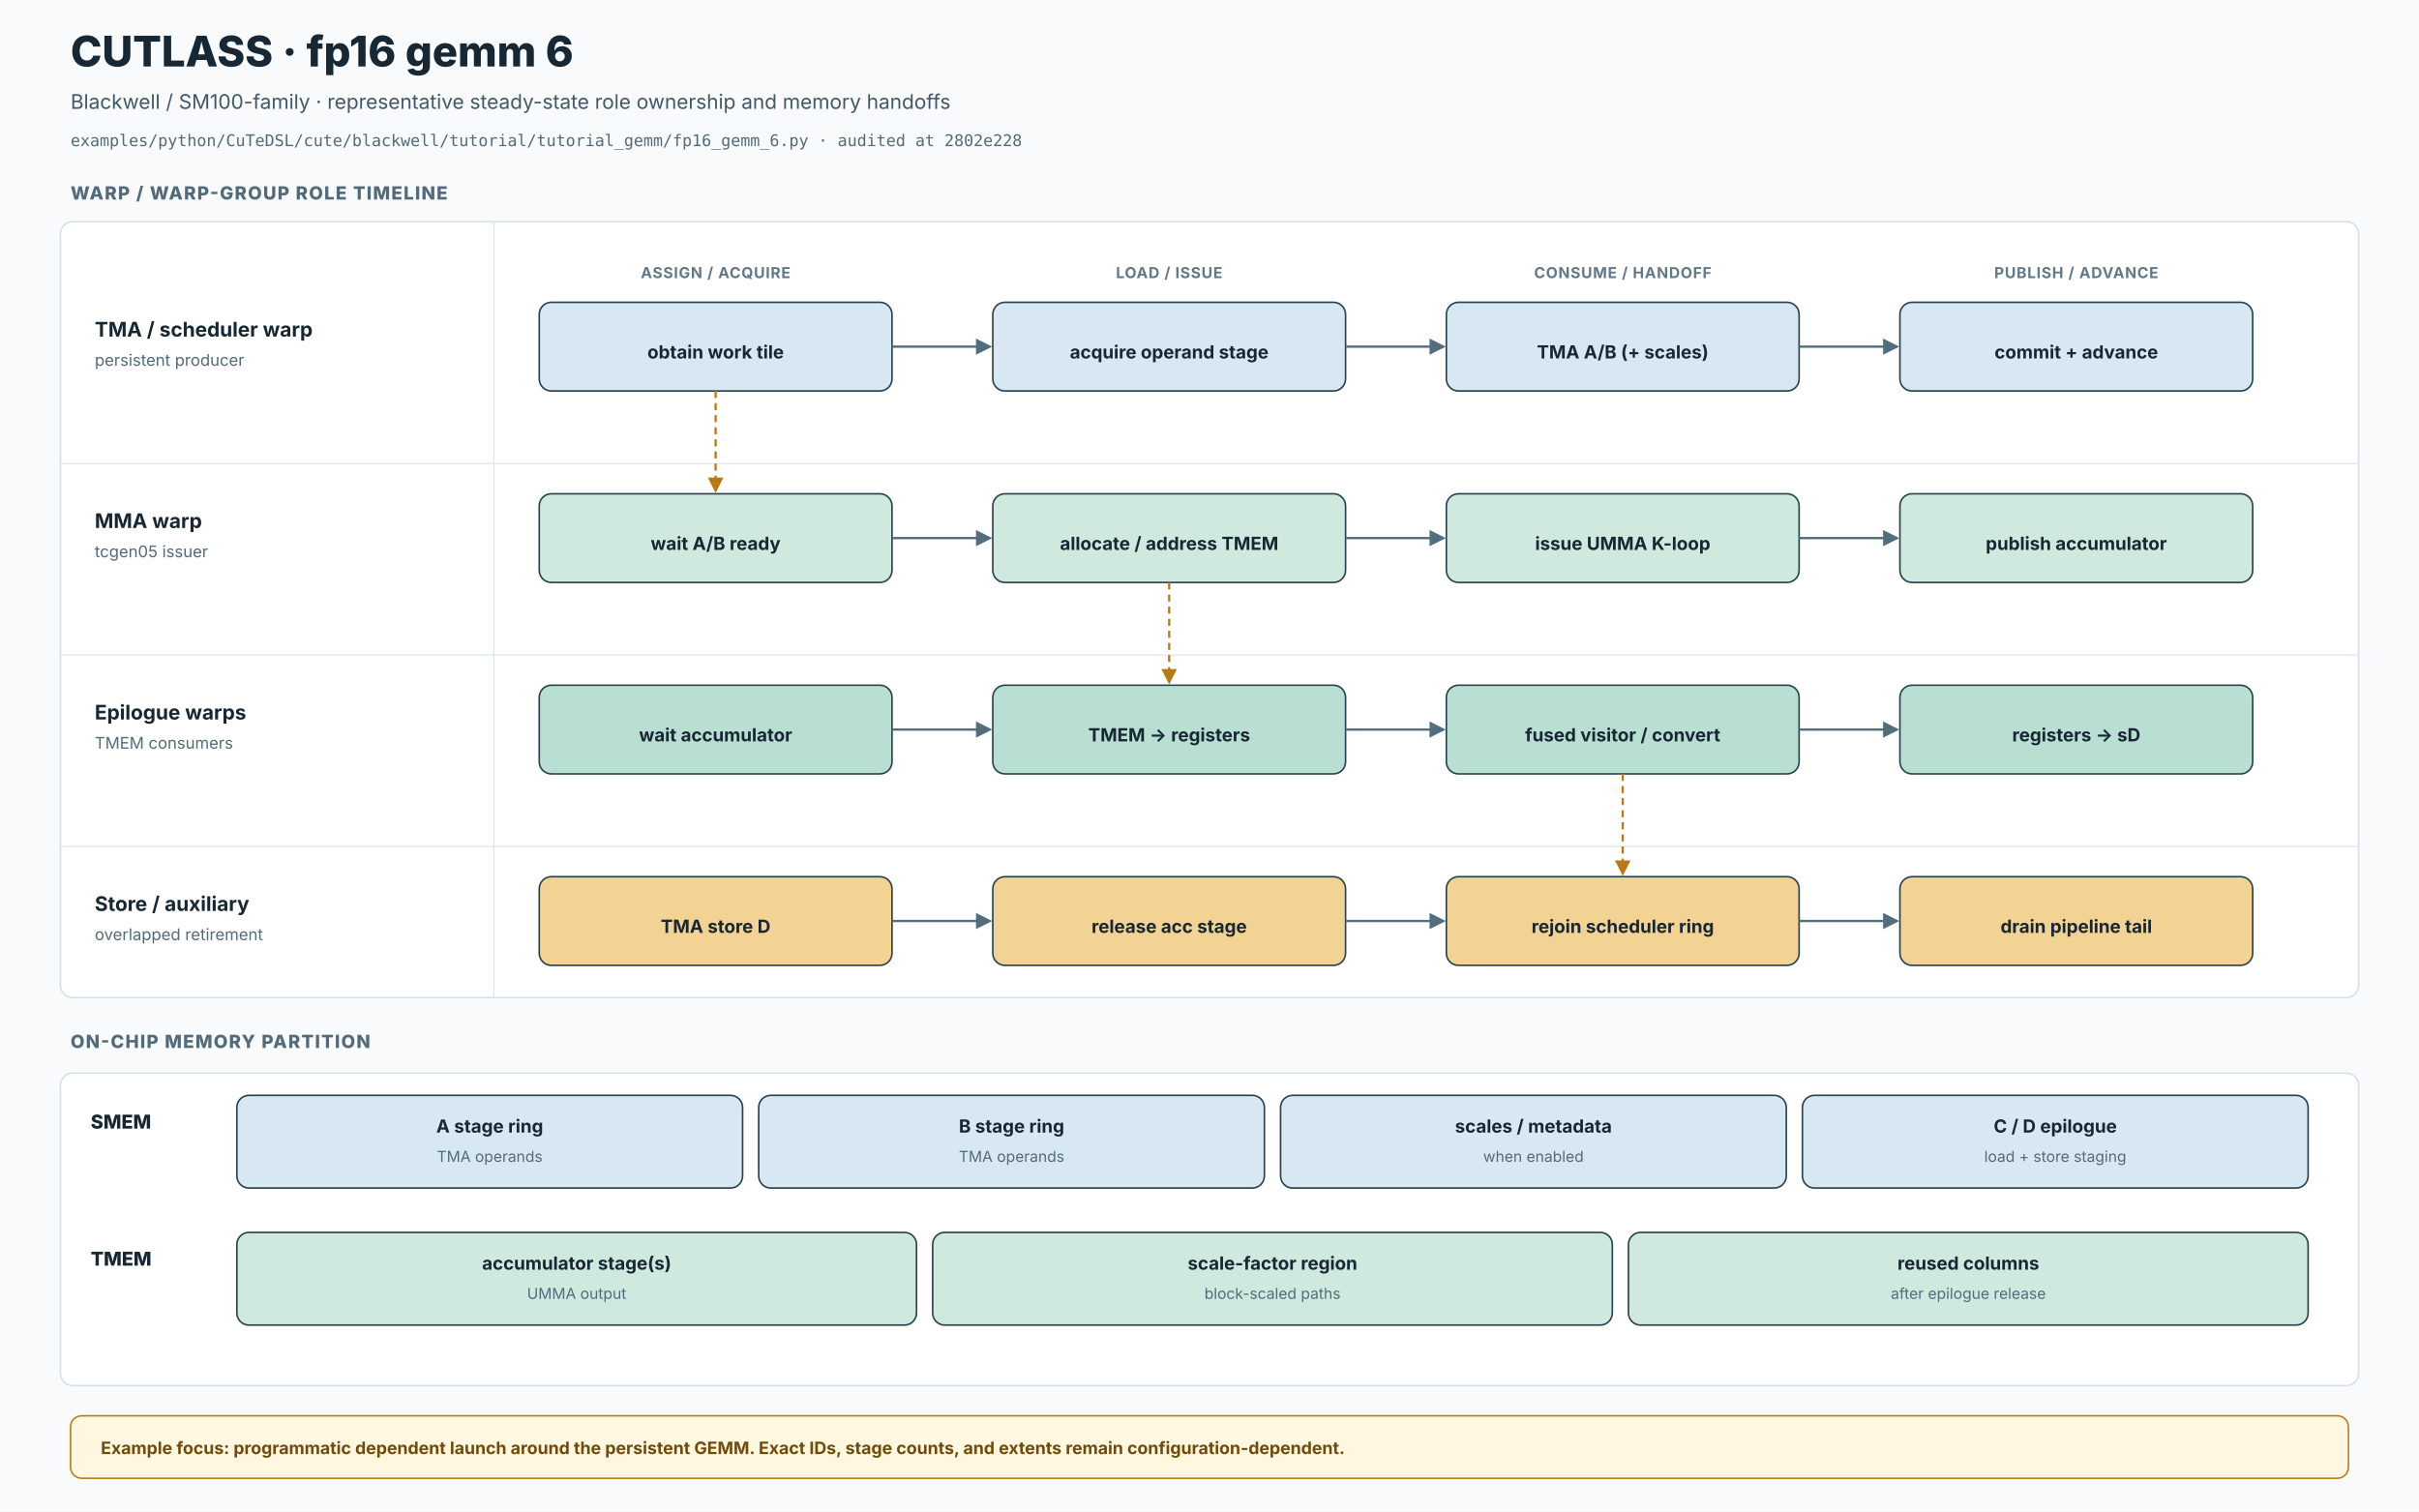
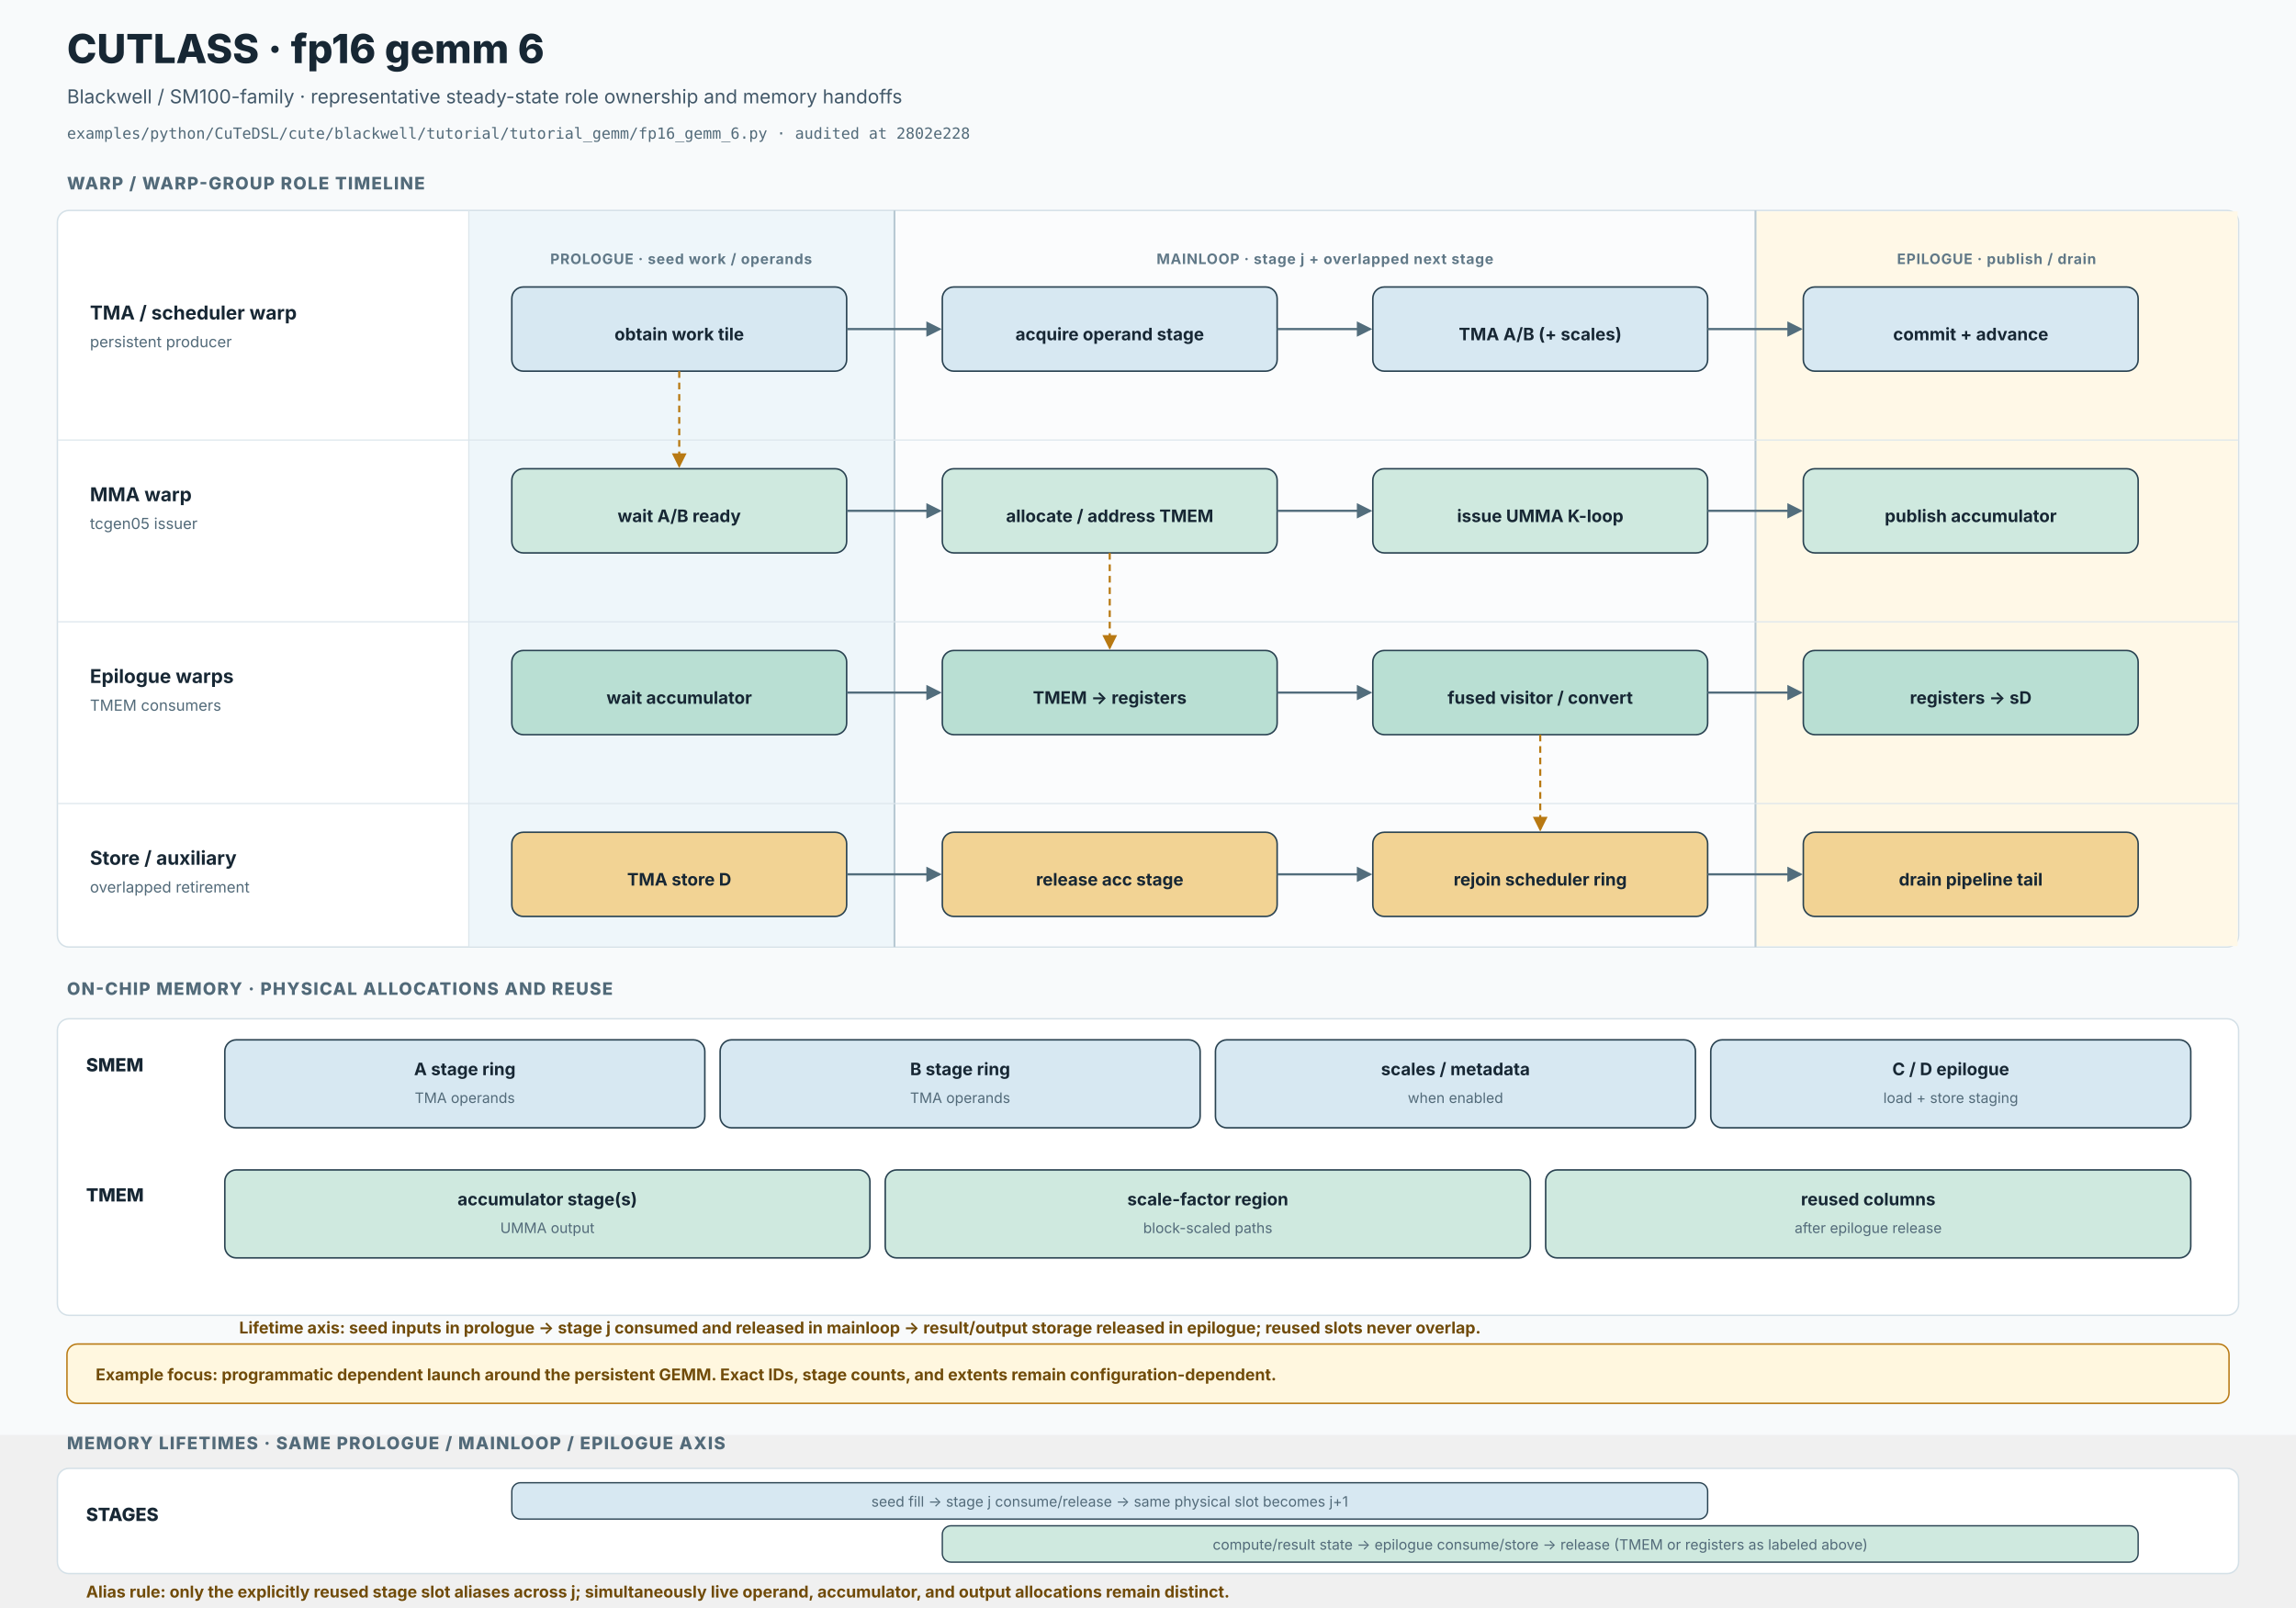
- <svg xmlns="http://www.w3.org/2000/svg" data-authoring="llm-direct" data-authoring-profile="direct-role-memory" data-topic-id="cutlass-warp-specialization" data-graph-id="python-cute-blackwell-tutorial-tutorial-gemm-fp16-gemm-6" data-source-id="cutlass" width="2400" height="1500" viewBox="0 0 2400 1500" role="img" aria-labelledby="title desc">
+ <svg xmlns="http://www.w3.org/2000/svg" data-authoring="llm-direct" data-authoring-profile="direct-role-memory" data-topic-id="cutlass-warp-specialization" data-graph-id="python-cute-blackwell-tutorial-tutorial-gemm-fp16-gemm-6" data-source-id="cutlass" width="2400" height="1680" viewBox="0 0 2400 1680" role="img" aria-labelledby="title desc">
  <defs>
    <style>
      text { font-family: Inter, ui-sans-serif, system-ui, -apple-system, BlinkMacSystemFont, "Segoe UI", sans-serif; fill: #172734; }
      .title { font-size: 42px; font-weight: 780; } .subtitle { font-size: 20px; fill: #425869; }
      .source { font-family: ui-monospace, SFMono-Regular, Menlo, Consolas, monospace; font-size: 16px; fill: #526a79; }
      .panel { font-size: 18px; font-weight: 790; fill: #526a79; letter-spacing: 1.2px; }
      .phase { font-size: 15px; font-weight: 720; text-anchor: middle; fill: #607887; letter-spacing: .7px; }
      .role { font-size: 20px; font-weight: 750; } .role-note { font-size: 16px; fill: #526a79; }
      .box { font-size: 18px; font-weight: 700; text-anchor: middle; dominant-baseline: middle; }
      .node, .mem { stroke: #294251; stroke-width: 1.6; } .grid { stroke: #dce6ec; stroke-width: 1.2; }
      .arrow { fill: none; stroke: #526d7c; stroke-width: 2.3; marker-end: url(#arrow); }
      .handoff { fill: none; stroke: #b87912; stroke-width: 2.2; stroke-dasharray: 7 5; marker-end: url(#gold); }
      .memory-label { font-size: 19px; font-weight: 770; } .mem-name { font-size: 18px; font-weight: 740; text-anchor: middle; }
      .mem-note { font-size: 15px; fill: #526a79; text-anchor: middle; } .note { font-size: 17px; font-weight: 650; fill: #704b09; }
    </style>
    <marker id="arrow" viewBox="0 0 10 10" refX="8.5" refY="5" markerWidth="7" markerHeight="7" orient="auto">
      <path d="M0 0L10 5L0 10Z" fill="#526d7c" />
    </marker>
    <marker id="gold" viewBox="0 0 10 10" refX="8.5" refY="5" markerWidth="7" markerHeight="7" orient="auto">
      <path d="M0 0L10 5L0 10Z" fill="#b87912" />
    </marker>
  </defs>
  <rect width="2400" height="1500" fill="#f8fafb" />
  <text class="title" x="70" y="66">CUTLASS · fp16 gemm 6</text>
  <text class="subtitle" x="70" y="108">Blackwell / SM100-family · representative steady-state role ownership and memory handoffs</text>
  <text class="source" x="70" y="145">examples/python/CuTeDSL/cute/blackwell/tutorial/tutorial_gemm/fp16_gemm_6.py · audited at 2802e228</text>
  <text class="panel" x="70" y="198">WARP / WARP-GROUP ROLE TIMELINE</text>
  <rect x="60" y="220" width="2280" height="770" rx="12" fill="#fff" stroke="#d4e0e7" stroke-width="1.5" />
+   <rect class="phase-band" data-phase-id="prologue" x="490" y="221" width="445" height="768" fill="#eef6fa" />
+   <rect class="phase-band" data-phase-id="mainloop" x="935" y="221" width="900" height="768" fill="#fbfcfd" />
+   <rect class="phase-band" data-phase-id="epilogue" x="1835" y="221" width="504" height="768" fill="#fff8e7" />
+   <line x1="935" y1="220" x2="935" y2="990" stroke="#b8c9d3" stroke-width="2" />
+   <line x1="1835" y1="220" x2="1835" y2="990" stroke="#b8c9d3" stroke-width="2" />
  <line class="grid" x1="490" y1="220" x2="490" y2="990" />
  <line class="grid" x1="60" y1="460" x2="2340" y2="460" />
  <line class="grid" x1="60" y1="650" x2="2340" y2="650" />
  <line class="grid" x1="60" y1="840" x2="2340" y2="840" />
-   <text class="phase" x="710" y="276">ASSIGN / ACQUIRE</text>
-   <text class="phase" x="1160" y="276">LOAD / ISSUE</text>
-   <text class="phase" x="1610" y="276">CONSUME / HANDOFF</text>
-   <text class="phase" x="2060" y="276">PUBLISH / ADVANCE</text>
+   <text class="phase" data-phase-id="prologue" x="712" y="276">PROLOGUE · seed work / operands</text>
+   <text class="phase" data-phase-id="mainloop" x="1385" y="276">MAINLOOP · stage j + overlapped next stage</text>
+   <text class="phase" data-phase-id="epilogue" x="2087" y="276">EPILOGUE · publish / drain</text>
  <text class="role" x="94" y="334">TMA / scheduler warp</text>
  <text class="role-note" x="94" y="363">persistent producer</text>
  <rect class="node" x="535" y="300" width="350" height="88" rx="12" fill="#d7e8f2" />
  <text class="box" x="710" y="349">obtain work tile</text>
  <rect class="node" x="985" y="300" width="350" height="88" rx="12" fill="#d7e8f2" />
  <text class="box" x="1160" y="349">acquire operand stage</text>
  <path class="arrow" d="M885 344 H982" />
  <rect class="node" x="1435" y="300" width="350" height="88" rx="12" fill="#d7e8f2" />
  <text class="box" x="1610" y="349">TMA A/B (+ scales)</text>
  <path class="arrow" d="M1335 344 H1432" />
  <rect class="node" x="1885" y="300" width="350" height="88" rx="12" fill="#d7e8f2" />
  <text class="box" x="2060" y="349">commit + advance</text>
  <path class="arrow" d="M1785 344 H1882" />
  <text class="role" x="94" y="524">MMA warp</text>
  <text class="role-note" x="94" y="553">tcgen05 issuer</text>
  <rect class="node" x="535" y="490" width="350" height="88" rx="12" fill="#cfe9df" />
  <text class="box" x="710" y="539">wait A/B ready</text>
  <rect class="node" x="985" y="490" width="350" height="88" rx="12" fill="#cfe9df" />
  <text class="box" x="1160" y="539">allocate / address TMEM</text>
  <path class="arrow" d="M885 534 H982" />
  <rect class="node" x="1435" y="490" width="350" height="88" rx="12" fill="#cfe9df" />
  <text class="box" x="1610" y="539">issue UMMA K-loop</text>
  <path class="arrow" d="M1335 534 H1432" />
  <rect class="node" x="1885" y="490" width="350" height="88" rx="12" fill="#cfe9df" />
  <text class="box" x="2060" y="539">publish accumulator</text>
  <path class="arrow" d="M1785 534 H1882" />
  <text class="role" x="94" y="714">Epilogue warps</text>
  <text class="role-note" x="94" y="743">TMEM consumers</text>
  <rect class="node" x="535" y="680" width="350" height="88" rx="12" fill="#b9dfd3" />
  <text class="box" x="710" y="729">wait accumulator</text>
  <rect class="node" x="985" y="680" width="350" height="88" rx="12" fill="#b9dfd3" />
  <text class="box" x="1160" y="729">TMEM → registers</text>
  <path class="arrow" d="M885 724 H982" />
  <rect class="node" x="1435" y="680" width="350" height="88" rx="12" fill="#b9dfd3" />
  <text class="box" x="1610" y="729">fused visitor / convert</text>
  <path class="arrow" d="M1335 724 H1432" />
  <rect class="node" x="1885" y="680" width="350" height="88" rx="12" fill="#b9dfd3" />
  <text class="box" x="2060" y="729">registers → sD</text>
  <path class="arrow" d="M1785 724 H1882" />
  <text class="role" x="94" y="904">Store / auxiliary</text>
  <text class="role-note" x="94" y="933">overlapped retirement</text>
  <rect class="node" x="535" y="870" width="350" height="88" rx="12" fill="#f2d394" />
  <text class="box" x="710" y="919">TMA store D</text>
  <rect class="node" x="985" y="870" width="350" height="88" rx="12" fill="#f2d394" />
  <text class="box" x="1160" y="919">release acc stage</text>
  <path class="arrow" d="M885 914 H982" />
  <rect class="node" x="1435" y="870" width="350" height="88" rx="12" fill="#f2d394" />
  <text class="box" x="1610" y="919">rejoin scheduler ring</text>
  <path class="arrow" d="M1335 914 H1432" />
  <rect class="node" x="1885" y="870" width="350" height="88" rx="12" fill="#f2d394" />
  <text class="box" x="2060" y="919">drain pipeline tail</text>
  <path class="arrow" d="M1785 914 H1882" />
  <path class="handoff" d="M710 388 V487" />
  <path class="handoff" d="M1160 578 V677" />
  <path class="handoff" d="M1610 768 V867" />
-   <text class="panel" x="70" y="1040">ON-CHIP MEMORY PARTITION</text>
+   <text class="panel" x="70" y="1040">ON-CHIP MEMORY · PHYSICAL ALLOCATIONS AND REUSE</text>
  <rect x="60" y="1065" width="2280" height="310" rx="12" fill="#fff" stroke="#d4e0e7" stroke-width="1.5" />
  <text class="memory-label" x="90" y="1120">SMEM</text>
  <rect class="mem" x="235.0" y="1087" width="501.75" height="92" rx="12" fill="#d7e8f2" />
  <text class="mem-name" x="485.875" y="1124">A stage ring</text>
  <text class="mem-note" x="485.875" y="1153">TMA operands</text>
  <rect class="mem" x="752.75" y="1087" width="501.75" height="92" rx="12" fill="#d7e8f2" />
  <text class="mem-name" x="1003.625" y="1124">B stage ring</text>
  <text class="mem-note" x="1003.625" y="1153">TMA operands</text>
  <rect class="mem" x="1270.5" y="1087" width="501.75" height="92" rx="12" fill="#d7e8f2" />
  <text class="mem-name" x="1521.375" y="1124">scales / metadata</text>
  <text class="mem-note" x="1521.375" y="1153">when enabled</text>
  <rect class="mem" x="1788.25" y="1087" width="501.75" height="92" rx="12" fill="#d7e8f2" />
  <text class="mem-name" x="2039.125" y="1124">C / D epilogue</text>
  <text class="mem-note" x="2039.125" y="1153">load + store staging</text>
  <text class="memory-label" x="90" y="1256">TMEM</text>
  <rect class="mem" x="235.0" y="1223" width="674.333" height="92" rx="12" fill="#cfe9df" />
  <text class="mem-name" x="572.167" y="1260">accumulator stage(s)</text>
  <text class="mem-note" x="572.167" y="1289">UMMA output</text>
  <rect class="mem" x="925.333" y="1223" width="674.333" height="92" rx="12" fill="#cfe9df" />
  <text class="mem-name" x="1262.5" y="1260">scale-factor region</text>
  <text class="mem-note" x="1262.5" y="1289">block-scaled paths</text>
  <rect class="mem" x="1615.667" y="1223" width="674.333" height="92" rx="12" fill="#cfe9df" />
  <text class="mem-name" x="1952.833" y="1260">reused columns</text>
  <text class="mem-note" x="1952.833" y="1289">after epilogue release</text>
+   <text class="note" x="250" y="1394">Lifetime axis: seed inputs in prologue → stage j consumed and released in mainloop → result/output storage released in epilogue; reused slots never overlap.</text>
  <rect x="70" y="1405" width="2260" height="62" rx="11" fill="#fff7df" stroke="#b87912" stroke-width="1.5" />
  <text class="note" x="100" y="1443">Example focus: programmatic dependent launch around the persistent GEMM. Exact IDs, stage counts, and extents remain configuration-dependent.</text>
+   <text class="panel" x="70" y="1515">MEMORY LIFETIMES · SAME PROLOGUE / MAINLOOP / EPILOGUE AXIS</text>
+   <rect x="60" y="1535" width="2280" height="110" rx="12" fill="#fff" stroke="#d4e0e7" stroke-width="1.5" />
+   <text class="memory-label" x="90" y="1590">STAGES</text>
+   <g class="resource-lifetime" data-resource-id="operand-stage">
+     <rect class="life-box" x="535" y="1550" width="1250" height="38" rx="9" fill="#d7e8f2" stroke="#294251" stroke-width="1.4" />
+     <text class="mem-note" x="1160" y="1575">seed fill → stage j consume/release → same physical slot becomes j+1</text>
+   </g>
+   <g class="resource-lifetime" data-resource-id="result-state">
+     <rect class="life-box" x="985" y="1595" width="1250" height="38" rx="9" fill="#cfe9df" stroke="#294251" stroke-width="1.4" />
+     <text class="mem-note" x="1610" y="1620">compute/result state → epilogue consume/store → release (TMEM or registers as labeled above)</text>
+   </g>
+   <text class="note" x="90" y="1670">Alias rule: only the explicitly reused stage slot aliases across j; simultaneously live operand, accumulator, and output allocations remain distinct.</text>
</svg>
